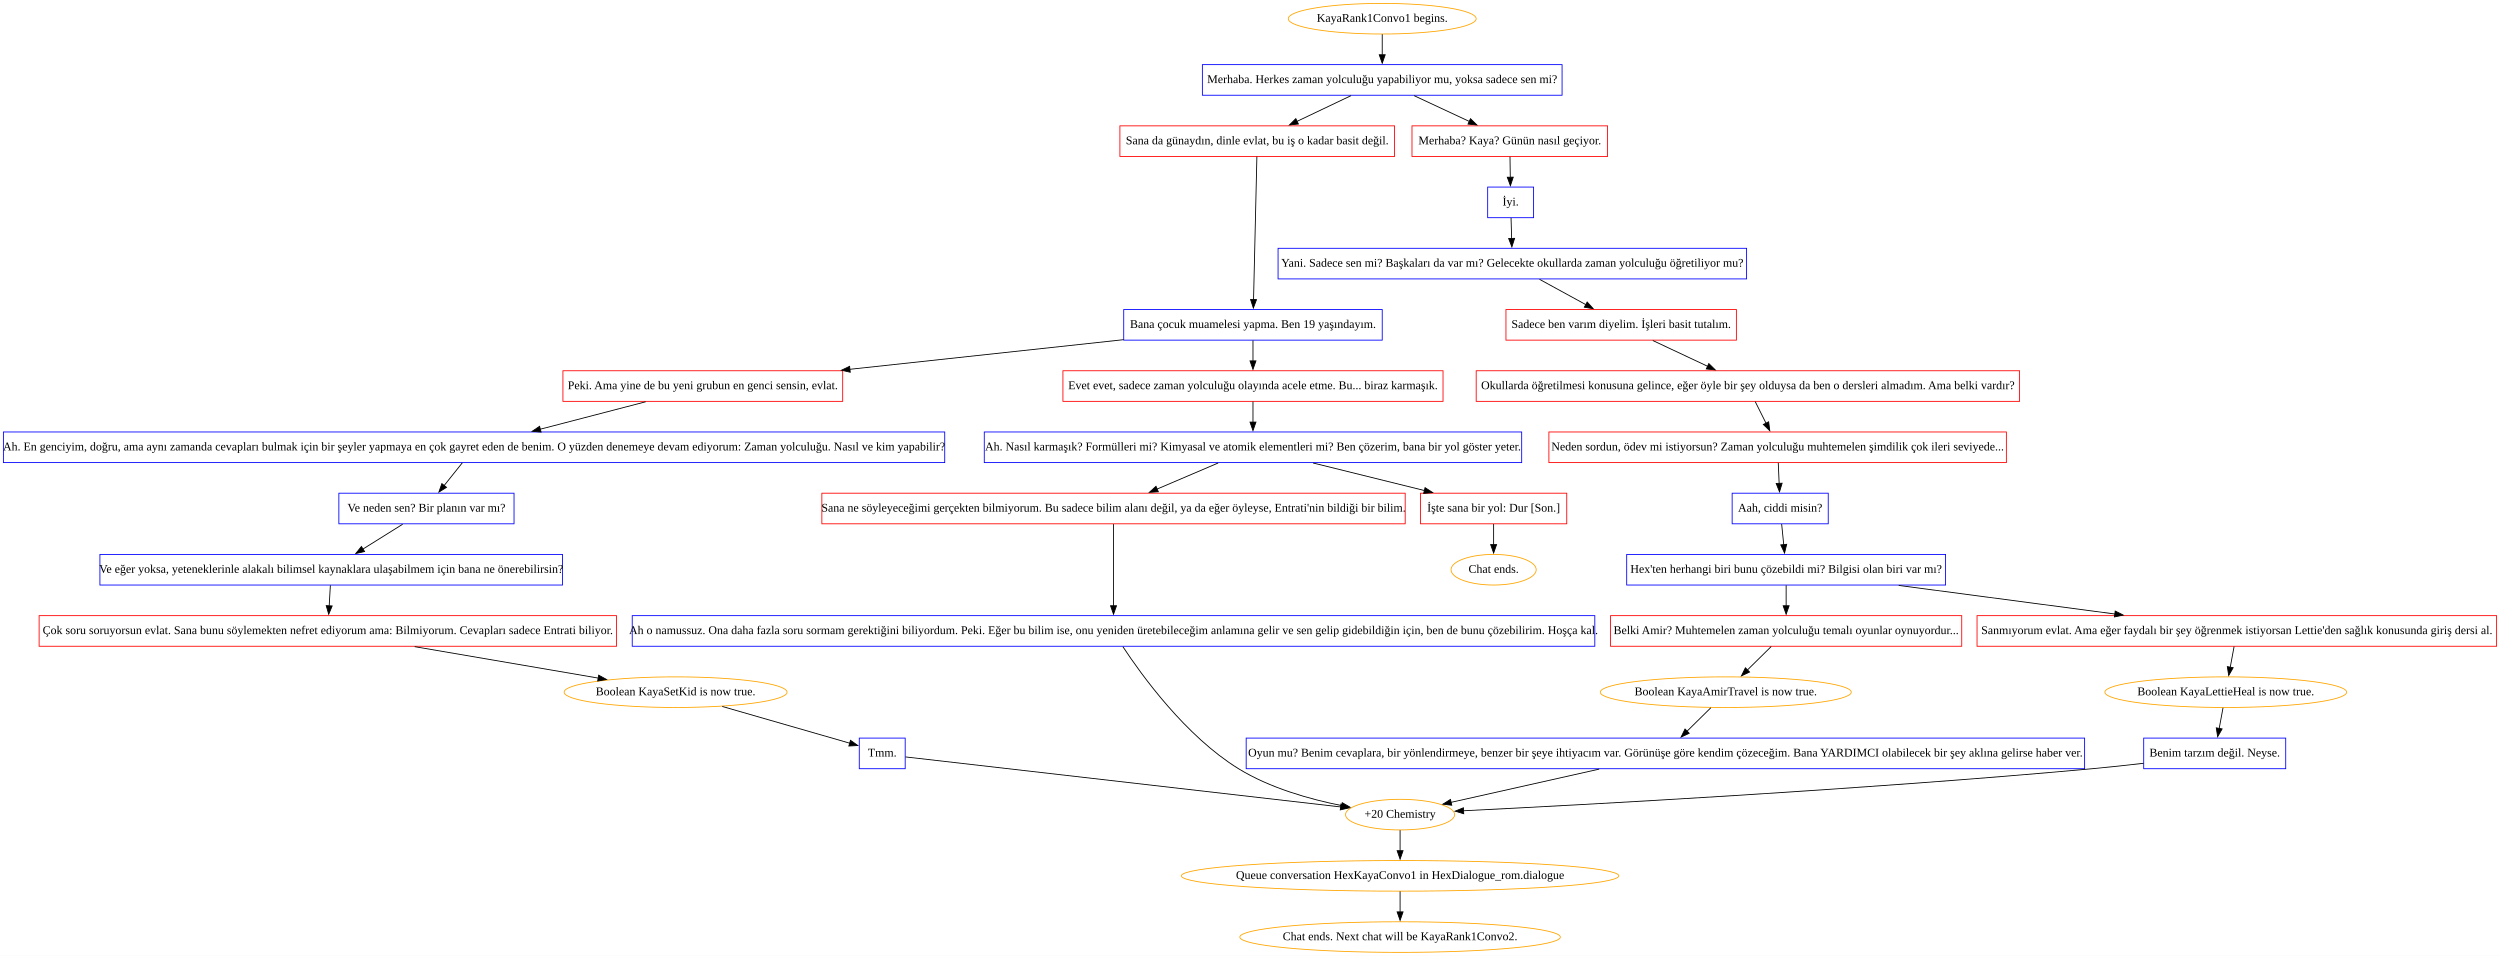
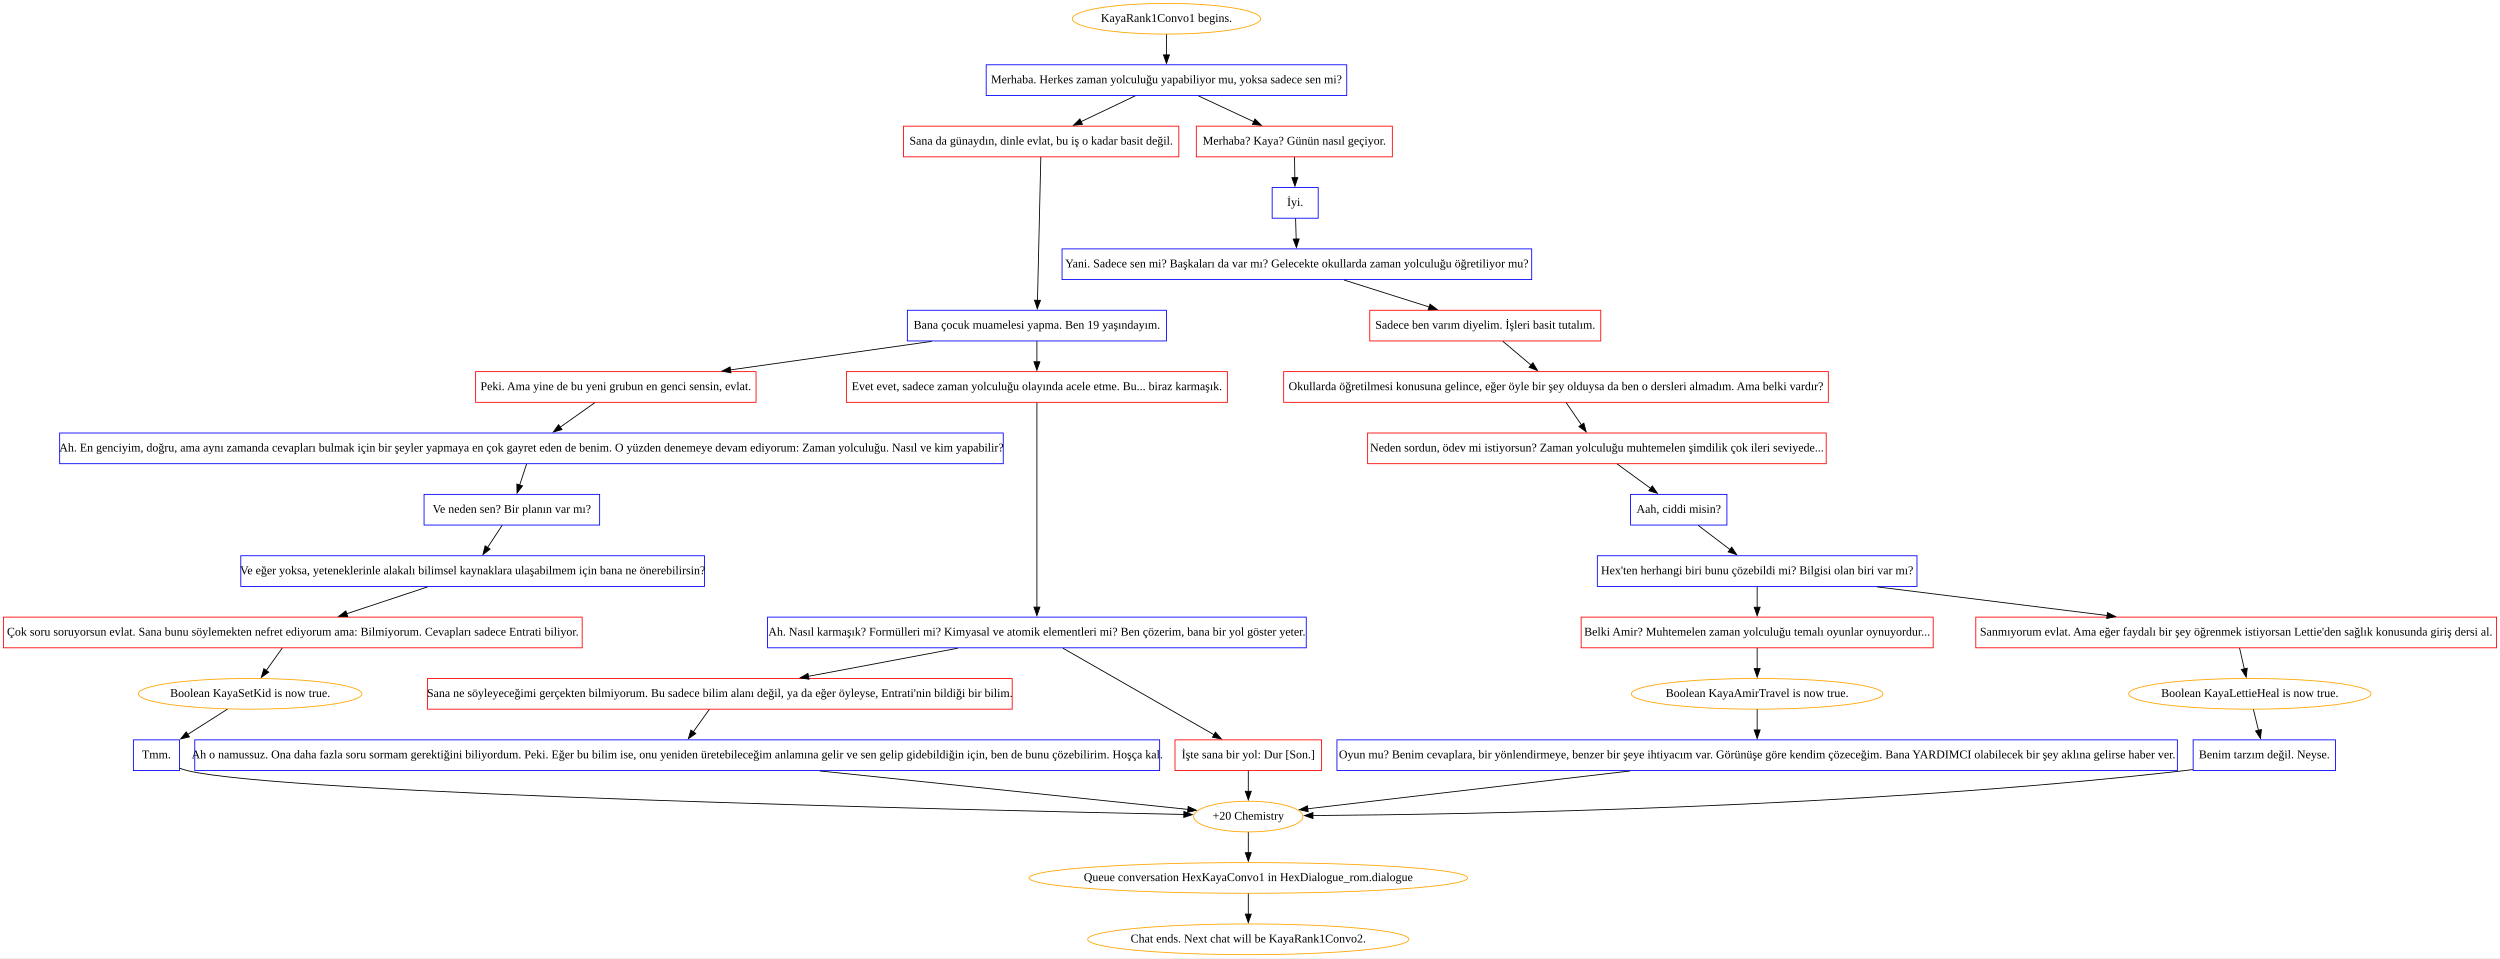
- <svg xmlns="http://www.w3.org/2000/svg" width="2940pt" height="1124pt" viewBox="0.00 0.00 2940.00 1124.00">
+ <svg xmlns="http://www.w3.org/2000/svg" width="2933pt" height="1124pt" viewBox="0.00 0.00 2933.00 1124.00">
  <g id="graph0" class="graph" transform="scale(1 1) rotate(0) translate(4 1120)">
-     <polygon fill="white" stroke="none" points="-4,4 -4,-1120 2936,-1120 2936,4 -4,4" />
+     <polygon fill="white" stroke="none" points="-4,4 -4,-1120 2929,-1120 2929,4 -4,4" />
    <g id="node1" class="node">
-       <ellipse fill="none" stroke="orange" cx="1621.5" cy="-1098" rx="110.48" ry="18" />
-       <text text-anchor="middle" x="1621.5" y="-1094.3" font-family="Times New Roman,serif" font-size="14.00">KayaRank1Convo1 begins.</text>
+       <ellipse fill="none" stroke="orange" cx="1364.5" cy="-1098" rx="110.48" ry="18" />
+       <text text-anchor="middle" x="1364.5" y="-1094.3" font-family="Times New Roman,serif" font-size="14.00">KayaRank1Convo1 begins.</text>
    </g>
    <g id="node2" class="node">
-       <polygon fill="none" stroke="blue" points="1833,-1044 1410,-1044 1410,-1008 1833,-1008 1833,-1044" />
-       <text text-anchor="middle" x="1621.5" y="-1022.3" font-family="Times New Roman,serif" font-size="14.00">Merhaba. Herkes zaman yolculuğu yapabiliyor mu, yoksa sadece sen mi?</text>
+       <polygon fill="none" stroke="blue" points="1576,-1044 1153,-1044 1153,-1008 1576,-1008 1576,-1044" />
+       <text text-anchor="middle" x="1364.5" y="-1022.3" font-family="Times New Roman,serif" font-size="14.00">Merhaba. Herkes zaman yolculuğu yapabiliyor mu, yoksa sadece sen mi?</text>
    </g>
    <g id="edge1" class="edge">
-       <path fill="none" stroke="black" d="M1621.5,-1079.7C1621.5,-1072.41 1621.5,-1063.73 1621.5,-1055.54" />
-       <polygon fill="black" stroke="black" points="1625,-1055.62 1621.5,-1045.62 1618,-1055.62 1625,-1055.62" />
+       <path fill="none" stroke="black" d="M1364.5,-1079.7C1364.5,-1072.41 1364.5,-1063.73 1364.5,-1055.54" />
+       <polygon fill="black" stroke="black" points="1368,-1055.62 1364.5,-1045.62 1361,-1055.62 1368,-1055.62" />
    </g>
    <g id="node3" class="node">
-       <polygon fill="none" stroke="red" points="1636,-972 1313,-972 1313,-936 1636,-936 1636,-972" />
-       <text text-anchor="middle" x="1474.5" y="-950.3" font-family="Times New Roman,serif" font-size="14.00">Sana da günaydın, dinle evlat, bu iş o kadar basit değil.</text>
+       <polygon fill="none" stroke="red" points="1379,-972 1056,-972 1056,-936 1379,-936 1379,-972" />
+       <text text-anchor="middle" x="1217.5" y="-950.3" font-family="Times New Roman,serif" font-size="14.00">Sana da günaydın, dinle evlat, bu iş o kadar basit değil.</text>
    </g>
    <g id="edge2" class="edge">
-       <path fill="none" stroke="black" d="M1584.78,-1007.52C1565.59,-998.38 1541.9,-987.09 1521.39,-977.33" />
-       <polygon fill="black" stroke="black" points="1522.9,-974.17 1512.37,-973.03 1519.89,-980.49 1522.9,-974.17" />
+       <path fill="none" stroke="black" d="M1327.78,-1007.52C1308.59,-998.38 1284.9,-987.09 1264.39,-977.33" />
+       <polygon fill="black" stroke="black" points="1265.9,-974.17 1255.37,-973.03 1262.89,-980.49 1265.9,-974.17" />
    </g>
    <g id="node4" class="node">
-       <polygon fill="none" stroke="red" points="1886.5,-972 1656.5,-972 1656.5,-936 1886.5,-936 1886.5,-972" />
-       <text text-anchor="middle" x="1771.5" y="-950.3" font-family="Times New Roman,serif" font-size="14.00">Merhaba? Kaya? Günün nasıl geçiyor.</text>
+       <polygon fill="none" stroke="red" points="1629.5,-972 1399.5,-972 1399.5,-936 1629.5,-936 1629.5,-972" />
+       <text text-anchor="middle" x="1514.5" y="-950.3" font-family="Times New Roman,serif" font-size="14.00">Merhaba? Kaya? Günün nasıl geçiyor.</text>
    </g>
    <g id="edge3" class="edge">
-       <path fill="none" stroke="black" d="M1658.96,-1007.52C1678.64,-998.34 1702.95,-986.99 1723.94,-977.2" />
-       <polygon fill="black" stroke="black" points="1725.3,-980.42 1732.88,-973.02 1722.34,-974.08 1725.3,-980.42" />
+       <path fill="none" stroke="black" d="M1401.96,-1007.52C1421.64,-998.34 1445.95,-986.99 1466.94,-977.2" />
+       <polygon fill="black" stroke="black" points="1468.3,-980.42 1475.88,-973.02 1465.34,-974.08 1468.3,-980.42" />
    </g>
    <g id="node5" class="node">
-       <polygon fill="none" stroke="blue" points="1621.5,-756 1317.5,-756 1317.5,-720 1621.5,-720 1621.5,-756" />
-       <text text-anchor="middle" x="1469.5" y="-734.3" font-family="Times New Roman,serif" font-size="14.00">Bana çocuk muamelesi yapma. Ben 19 yaşındayım.</text>
+       <polygon fill="none" stroke="blue" points="1364.5,-756 1060.5,-756 1060.5,-720 1364.5,-720 1364.5,-756" />
+       <text text-anchor="middle" x="1212.5" y="-734.3" font-family="Times New Roman,serif" font-size="14.00">Bana çocuk muamelesi yapma. Ben 19 yaşındayım.</text>
    </g>
    <g id="edge4" class="edge">
-       <path fill="none" stroke="black" d="M1474.1,-935.85C1473.24,-899.14 1471.22,-812.66 1470.17,-767.53" />
-       <polygon fill="black" stroke="black" points="1473.67,-767.66 1469.94,-757.75 1466.67,-767.82 1473.67,-767.66" />
+       <path fill="none" stroke="black" d="M1217.1,-935.85C1216.24,-899.14 1214.22,-812.66 1213.17,-767.53" />
+       <polygon fill="black" stroke="black" points="1216.67,-767.66 1212.94,-757.75 1209.67,-767.82 1216.67,-767.66" />
    </g>
    <g id="node6" class="node">
-       <polygon fill="none" stroke="blue" points="1799.5,-900 1745.5,-900 1745.5,-864 1799.5,-864 1799.5,-900" />
-       <text text-anchor="middle" x="1772.5" y="-878.3" font-family="Times New Roman,serif" font-size="14.00">İyi. </text>
+       <polygon fill="none" stroke="blue" points="1542.5,-900 1488.5,-900 1488.5,-864 1542.5,-864 1542.5,-900" />
+       <text text-anchor="middle" x="1515.5" y="-878.3" font-family="Times New Roman,serif" font-size="14.00">İyi. </text>
    </g>
    <g id="edge5" class="edge">
-       <path fill="none" stroke="black" d="M1771.75,-935.7C1771.85,-928.41 1771.98,-919.73 1772.09,-911.54" />
-       <polygon fill="black" stroke="black" points="1775.59,-911.67 1772.23,-901.62 1768.59,-911.57 1775.59,-911.67" />
+       <path fill="none" stroke="black" d="M1514.75,-935.7C1514.85,-928.41 1514.98,-919.73 1515.09,-911.54" />
+       <polygon fill="black" stroke="black" points="1518.59,-911.67 1515.23,-901.62 1511.59,-911.57 1518.59,-911.67" />
    </g>
    <g id="node7" class="node">
-       <polygon fill="none" stroke="red" points="987,-684 658,-684 658,-648 987,-648 987,-684" />
-       <text text-anchor="middle" x="822.5" y="-662.3" font-family="Times New Roman,serif" font-size="14.00">Peki. Ama yine de bu yeni grubun en genci sensin, evlat.</text>
+       <polygon fill="none" stroke="red" points="883,-684 554,-684 554,-648 883,-648 883,-684" />
+       <text text-anchor="middle" x="718.5" y="-662.3" font-family="Times New Roman,serif" font-size="14.00">Peki. Ama yine de bu yeni grubun en genci sensin, evlat.</text>
    </g>
    <g id="edge6" class="edge">
-       <path fill="none" stroke="black" d="M1317.4,-720.54C1220.81,-710.09 1095.57,-696.54 995.24,-685.69" />
-       <polygon fill="black" stroke="black" points="995.89,-682.24 985.57,-684.64 995.14,-689.2 995.89,-682.24" />
+       <path fill="none" stroke="black" d="M1089.12,-719.52C1017.22,-709.33 926.49,-696.47 852.8,-686.03" />
+       <polygon fill="black" stroke="black" points="853.48,-682.59 843.09,-684.65 852.5,-689.52 853.48,-682.59" />
    </g>
    <g id="node8" class="node">
-       <polygon fill="none" stroke="red" points="1693,-684 1246,-684 1246,-648 1693,-648 1693,-684" />
-       <text text-anchor="middle" x="1469.5" y="-662.3" font-family="Times New Roman,serif" font-size="14.00">Evet evet, sadece zaman yolculuğu olayında acele etme. Bu... biraz karmaşık.</text>
+       <polygon fill="none" stroke="red" points="1436,-684 989,-684 989,-648 1436,-648 1436,-684" />
+       <text text-anchor="middle" x="1212.5" y="-662.3" font-family="Times New Roman,serif" font-size="14.00">Evet evet, sadece zaman yolculuğu olayında acele etme. Bu... biraz karmaşık.</text>
    </g>
    <g id="edge7" class="edge">
-       <path fill="none" stroke="black" d="M1469.5,-719.7C1469.5,-712.41 1469.5,-703.73 1469.5,-695.54" />
-       <polygon fill="black" stroke="black" points="1473,-695.62 1469.5,-685.62 1466,-695.62 1473,-695.62" />
+       <path fill="none" stroke="black" d="M1212.5,-719.7C1212.5,-712.41 1212.5,-703.73 1212.5,-695.54" />
+       <polygon fill="black" stroke="black" points="1216,-695.62 1212.5,-685.62 1209,-695.62 1216,-695.62" />
    </g>
    <g id="node9" class="node">
-       <polygon fill="none" stroke="blue" points="2050,-828 1499,-828 1499,-792 2050,-792 2050,-828" />
-       <text text-anchor="middle" x="1774.5" y="-806.3" font-family="Times New Roman,serif" font-size="14.00">Yani. Sadece sen mi? Başkaları da var mı? Gelecekte okullarda zaman yolculuğu öğretiliyor mu?</text>
+       <polygon fill="none" stroke="blue" points="1793,-828 1242,-828 1242,-792 1793,-792 1793,-828" />
+       <text text-anchor="middle" x="1517.5" y="-806.3" font-family="Times New Roman,serif" font-size="14.00">Yani. Sadece sen mi? Başkaları da var mı? Gelecekte okullarda zaman yolculuğu öğretiliyor mu?</text>
    </g>
    <g id="edge8" class="edge">
-       <path fill="none" stroke="black" d="M1772.99,-863.7C1773.2,-856.41 1773.45,-847.73 1773.68,-839.54" />
-       <polygon fill="black" stroke="black" points="1777.18,-839.71 1773.97,-829.62 1770.18,-839.51 1777.18,-839.71" />
+       <path fill="none" stroke="black" d="M1515.99,-863.7C1516.2,-856.41 1516.45,-847.73 1516.68,-839.54" />
+       <polygon fill="black" stroke="black" points="1520.18,-839.71 1516.97,-829.62 1513.18,-839.51 1520.18,-839.71" />
    </g>
    <g id="node10" class="node">
-       <polygon fill="none" stroke="blue" points="1107,-612 0,-612 0,-576 1107,-576 1107,-612" />
-       <text text-anchor="middle" x="553.5" y="-590.3" font-family="Times New Roman,serif" font-size="14.00">Ah. En genciyim, doğru, ama aynı zamanda cevapları bulmak için bir şeyler yapmaya en çok gayret eden de benim. O yüzden denemeye devam ediyorum: Zaman yolculuğu. Nasıl ve kim yapabilir?</text>
+       <polygon fill="none" stroke="blue" points="1173,-612 66,-612 66,-576 1173,-576 1173,-612" />
+       <text text-anchor="middle" x="619.5" y="-590.3" font-family="Times New Roman,serif" font-size="14.00">Ah. En genciyim, doğru, ama aynı zamanda cevapları bulmak için bir şeyler yapmaya en çok gayret eden de benim. O yüzden denemeye devam ediyorum: Zaman yolculuğu. Nasıl ve kim yapabilir?</text>
    </g>
    <g id="edge9" class="edge">
-       <path fill="none" stroke="black" d="M755.31,-647.52C717.7,-637.73 670.62,-625.48 631.4,-615.27" />
-       <polygon fill="black" stroke="black" points="632.32,-611.89 621.76,-612.76 630.56,-618.67 632.32,-611.89" />
+       <path fill="none" stroke="black" d="M693.77,-647.52C681.51,-638.85 666.52,-628.25 653.23,-618.85" />
+       <polygon fill="black" stroke="black" points="655.33,-616.05 645.15,-613.13 651.29,-621.77 655.33,-616.05" />
    </g>
    <g id="node11" class="node">
-       <polygon fill="none" stroke="blue" points="1785.5,-612 1153.5,-612 1153.5,-576 1785.5,-576 1785.5,-612" />
-       <text text-anchor="middle" x="1469.5" y="-590.3" font-family="Times New Roman,serif" font-size="14.00">Ah. Nasıl karmaşık? Formülleri mi? Kimyasal ve atomik elementleri mi? Ben çözerim, bana bir yol göster yeter.</text>
+       <polygon fill="none" stroke="blue" points="1528.5,-396 896.5,-396 896.5,-360 1528.5,-360 1528.5,-396" />
+       <text text-anchor="middle" x="1212.5" y="-374.3" font-family="Times New Roman,serif" font-size="14.00">Ah. Nasıl karmaşık? Formülleri mi? Kimyasal ve atomik elementleri mi? Ben çözerim, bana bir yol göster yeter.</text>
    </g>
    <g id="edge10" class="edge">
-       <path fill="none" stroke="black" d="M1469.5,-647.7C1469.5,-640.41 1469.5,-631.73 1469.5,-623.54" />
-       <polygon fill="black" stroke="black" points="1473,-623.62 1469.5,-613.62 1466,-623.62 1473,-623.62" />
+       <path fill="none" stroke="black" d="M1212.5,-647.54C1212.5,-599.76 1212.5,-466.51 1212.5,-407.61" />
+       <polygon fill="black" stroke="black" points="1216,-407.75 1212.5,-397.75 1209,-407.75 1216,-407.75" />
    </g>
    <g id="node12" class="node">
-       <polygon fill="none" stroke="red" points="2038,-756 1767,-756 1767,-720 2038,-720 2038,-756" />
-       <text text-anchor="middle" x="1902.5" y="-734.3" font-family="Times New Roman,serif" font-size="14.00">Sadece ben varım diyelim. İşleri basit tutalım.</text>
+       <polygon fill="none" stroke="red" points="1874,-756 1603,-756 1603,-720 1874,-720 1874,-756" />
+       <text text-anchor="middle" x="1738.5" y="-734.3" font-family="Times New Roman,serif" font-size="14.00">Sadece ben varım diyelim. İşleri basit tutalım.</text>
    </g>
    <g id="edge11" class="edge">
-       <path fill="none" stroke="black" d="M1806.47,-791.52C1822.93,-782.51 1843.21,-771.42 1860.88,-761.76" />
-       <polygon fill="black" stroke="black" points="1862.52,-764.86 1869.61,-756.99 1859.16,-758.71 1862.52,-764.86" />
+       <path fill="none" stroke="black" d="M1572.7,-791.52C1603.14,-781.88 1641.12,-769.84 1673.05,-759.73" />
+       <polygon fill="black" stroke="black" points="1673.7,-763.2 1682.18,-756.84 1671.59,-756.52 1673.7,-763.2" />
    </g>
    <g id="node13" class="node">
-       <polygon fill="none" stroke="blue" points="600.5,-540 394.5,-540 394.5,-504 600.5,-504 600.5,-540" />
-       <text text-anchor="middle" x="497.5" y="-518.3" font-family="Times New Roman,serif" font-size="14.00">Ve neden sen? Bir planın var mı? </text>
+       <polygon fill="none" stroke="blue" points="699.5,-540 493.5,-540 493.5,-504 699.5,-504 699.5,-540" />
+       <text text-anchor="middle" x="596.5" y="-518.3" font-family="Times New Roman,serif" font-size="14.00">Ve neden sen? Bir planın var mı? </text>
    </g>
    <g id="edge12" class="edge">
-       <path fill="none" stroke="black" d="M539.66,-575.7C533.21,-567.64 525.42,-557.89 518.29,-548.98" />
-       <polygon fill="black" stroke="black" points="521.11,-546.91 512.13,-541.29 515.64,-551.28 521.11,-546.91" />
+       <path fill="none" stroke="black" d="M613.81,-575.7C611.36,-568.24 608.43,-559.32 605.69,-550.97" />
+       <polygon fill="black" stroke="black" points="609.04,-549.95 602.59,-541.54 602.39,-552.14 609.04,-549.95" />
    </g>
    <g id="node14" class="node">
-       <polygon fill="none" stroke="red" points="1648.5,-540 962.5,-540 962.5,-504 1648.5,-504 1648.5,-540" />
-       <text text-anchor="middle" x="1305.5" y="-518.3" font-family="Times New Roman,serif" font-size="14.00">Sana ne söyleyeceğimi gerçekten bilmiyorum. Bu sadece bilim alanı değil, ya da eğer öyleyse, Entrati'nin bildiği bir bilim.</text>
+       <polygon fill="none" stroke="red" points="1183.5,-324 497.5,-324 497.5,-288 1183.5,-288 1183.5,-324" />
+       <text text-anchor="middle" x="840.5" y="-302.3" font-family="Times New Roman,serif" font-size="14.00">Sana ne söyleyeceğimi gerçekten bilmiyorum. Bu sadece bilim alanı değil, ya da eğer öyleyse, Entrati'nin bildiği bir bilim.</text>
    </g>
    <g id="edge13" class="edge">
-       <path fill="none" stroke="black" d="M1428.54,-575.52C1406.74,-566.21 1379.72,-554.68 1356.56,-544.79" />
-       <polygon fill="black" stroke="black" points="1358.19,-541.68 1347.61,-540.98 1355.44,-548.12 1358.19,-541.68" />
+       <path fill="none" stroke="black" d="M1119.59,-359.52C1066.34,-349.5 999.37,-336.89 944.38,-326.55" />
+       <polygon fill="black" stroke="black" points="945.16,-323.13 934.68,-324.72 943.86,-330.01 945.16,-323.13" />
    </g>
    <g id="node15" class="node">
-       <polygon fill="none" stroke="red" points="1838.5,-540 1666.5,-540 1666.5,-504 1838.5,-504 1838.5,-540" />
-       <text text-anchor="middle" x="1752.5" y="-518.3" font-family="Times New Roman,serif" font-size="14.00">İşte sana bir yol: Dur [Son.]</text>
+       <polygon fill="none" stroke="red" points="1546.5,-252 1374.5,-252 1374.5,-216 1546.5,-216 1546.5,-252" />
+       <text text-anchor="middle" x="1460.5" y="-230.3" font-family="Times New Roman,serif" font-size="14.00">İşte sana bir yol: Dur [Son.]</text>
    </g>
    <g id="edge14" class="edge">
-       <path fill="none" stroke="black" d="M1540.18,-575.52C1579.92,-565.69 1629.71,-553.37 1671.08,-543.14" />
-       <polygon fill="black" stroke="black" points="1671.89,-546.54 1680.76,-540.75 1670.21,-539.75 1671.89,-546.54" />
+       <path fill="none" stroke="black" d="M1242.91,-359.59C1287.56,-334.02 1370.92,-286.29 1420.49,-257.91" />
+       <polygon fill="black" stroke="black" points="1421.98,-261.09 1428.92,-253.08 1418.5,-255.02 1421.98,-261.09" />
    </g>
    <g id="node16" class="node">
-       <polygon fill="none" stroke="red" points="2371,-684 1732,-684 1732,-648 2371,-648 2371,-684" />
-       <text text-anchor="middle" x="2051.5" y="-662.3" font-family="Times New Roman,serif" font-size="14.00">Okullarda öğretilmesi konusuna gelince, eğer öyle bir şey olduysa da ben o dersleri almadım. Ama belki vardır? </text>
+       <polygon fill="none" stroke="red" points="2141,-684 1502,-684 1502,-648 2141,-648 2141,-684" />
+       <text text-anchor="middle" x="1821.5" y="-662.3" font-family="Times New Roman,serif" font-size="14.00">Okullarda öğretilmesi konusuna gelince, eğer öyle bir şey olduysa da ben o dersleri almadım. Ama belki vardır? </text>
    </g>
    <g id="edge15" class="edge">
-       <path fill="none" stroke="black" d="M1939.71,-719.52C1959.26,-710.34 1983.41,-698.99 2004.26,-689.2" />
-       <polygon fill="black" stroke="black" points="2005.57,-692.45 2013.13,-685.03 2002.59,-686.11 2005.57,-692.45" />
+       <path fill="none" stroke="black" d="M1759.02,-719.7C1769.09,-711.2 1781.41,-700.81 1792.43,-691.51" />
+       <polygon fill="black" stroke="black" points="1794.39,-694.45 1799.77,-685.32 1789.87,-689.09 1794.39,-694.45" />
    </g>
    <g id="node17" class="node">
-       <polygon fill="none" stroke="blue" points="657.5,-468 113.5,-468 113.5,-432 657.5,-432 657.5,-468" />
-       <text text-anchor="middle" x="385.5" y="-446.3" font-family="Times New Roman,serif" font-size="14.00">Ve eğer yoksa, yeteneklerinle alakalı bilimsel kaynaklara ulaşabilmem için bana ne önerebilirsin?</text>
+       <polygon fill="none" stroke="blue" points="822.5,-468 278.5,-468 278.5,-432 822.5,-432 822.5,-468" />
+       <text text-anchor="middle" x="550.5" y="-446.3" font-family="Times New Roman,serif" font-size="14.00">Ve eğer yoksa, yeteneklerinle alakalı bilimsel kaynaklara ulaşabilmem için bana ne önerebilirsin?</text>
    </g>
    <g id="edge16" class="edge">
-       <path fill="none" stroke="black" d="M469.53,-503.52C455.39,-494.68 438.04,-483.84 422.78,-474.3" />
-       <polygon fill="black" stroke="black" points="424.74,-471.39 414.4,-469.06 421.03,-477.33 424.74,-471.39" />
+       <path fill="none" stroke="black" d="M585.13,-503.7C579.95,-495.81 573.7,-486.3 567.94,-477.55" />
+       <polygon fill="black" stroke="black" points="570.99,-475.8 562.57,-469.37 565.14,-479.65 570.99,-475.8" />
    </g>
    <g id="node18" class="node">
-       <polygon fill="none" stroke="blue" points="1871.5,-396 739.5,-396 739.5,-360 1871.5,-360 1871.5,-396" />
-       <text text-anchor="middle" x="1305.5" y="-374.3" font-family="Times New Roman,serif" font-size="14.00">Ah o namussuz. Ona daha fazla soru sormam gerektiğini biliyordum. Peki. Eğer bu bilim ise, onu yeniden üretebileceğim anlamına gelir ve sen gelip gidebildiğin için, ben de bunu çözebilirim. Hoşça kal.</text>
+       <polygon fill="none" stroke="blue" points="1356.5,-252 224.5,-252 224.5,-216 1356.5,-216 1356.5,-252" />
+       <text text-anchor="middle" x="790.5" y="-230.3" font-family="Times New Roman,serif" font-size="14.00">Ah o namussuz. Ona daha fazla soru sormam gerektiğini biliyordum. Peki. Eğer bu bilim ise, onu yeniden üretebileceğim anlamına gelir ve sen gelip gidebildiğin için, ben de bunu çözebilirim. Hoşça kal.</text>
    </g>
    <g id="edge17" class="edge">
-       <path fill="none" stroke="black" d="M1305.5,-503.59C1305.5,-479.61 1305.5,-436.14 1305.5,-407.42" />
-       <polygon fill="black" stroke="black" points="1309,-407.62 1305.5,-397.62 1302,-407.62 1309,-407.62" />
+       <path fill="none" stroke="black" d="M828.14,-287.7C822.45,-279.73 815.57,-270.1 809.26,-261.26" />
+       <polygon fill="black" stroke="black" points="812.26,-259.44 803.6,-253.34 806.56,-263.51 812.26,-259.44" />
    </g>
    <g id="node19" class="node">
-       <ellipse fill="none" stroke="orange" cx="1752.5" cy="-450" rx="50.09" ry="18" />
-       <text text-anchor="middle" x="1752.5" y="-446.3" font-family="Times New Roman,serif" font-size="14.00">Chat ends.</text>
+       <ellipse fill="none" stroke="orange" cx="1460.5" cy="-162" rx="64.19" ry="18" />
+       <text text-anchor="middle" x="1460.5" y="-158.3" font-family="Times New Roman,serif" font-size="14.00">+20 Chemistry</text>
    </g>
    <g id="edge18" class="edge">
-       <path fill="none" stroke="black" d="M1752.5,-503.7C1752.5,-496.41 1752.5,-487.73 1752.5,-479.54" />
-       <polygon fill="black" stroke="black" points="1756,-479.62 1752.5,-469.62 1749,-479.62 1756,-479.62" />
+       <path fill="none" stroke="black" d="M1460.5,-215.7C1460.5,-208.41 1460.5,-199.73 1460.5,-191.54" />
+       <polygon fill="black" stroke="black" points="1464,-191.62 1460.5,-181.62 1457,-191.62 1464,-191.62" />
    </g>
    <g id="node20" class="node">
-       <polygon fill="none" stroke="red" points="2355.5,-612 1817.5,-612 1817.5,-576 2355.5,-576 2355.5,-612" />
-       <text text-anchor="middle" x="2086.5" y="-590.3" font-family="Times New Roman,serif" font-size="14.00">Neden sordun, ödev mi istiyorsun? Zaman yolculuğu muhtemelen şimdilik çok ileri seviyede...</text>
+       <polygon fill="none" stroke="red" points="2138.5,-612 1600.5,-612 1600.5,-576 2138.5,-576 2138.5,-612" />
+       <text text-anchor="middle" x="1869.5" y="-590.3" font-family="Times New Roman,serif" font-size="14.00">Neden sordun, ödev mi istiyorsun? Zaman yolculuğu muhtemelen şimdilik çok ileri seviyede...</text>
    </g>
    <g id="edge19" class="edge">
-       <path fill="none" stroke="black" d="M2060.15,-647.7C2063.97,-640.07 2068.54,-630.92 2072.8,-622.4" />
-       <polygon fill="black" stroke="black" points="2075.93,-623.97 2077.27,-613.46 2069.67,-620.84 2075.93,-623.97" />
+       <path fill="none" stroke="black" d="M1833.37,-647.7C1838.77,-639.81 1845.29,-630.3 1851.3,-621.55" />
+       <polygon fill="black" stroke="black" points="1854.15,-623.58 1856.92,-613.35 1848.37,-619.62 1854.15,-623.58" />
    </g>
    <g id="node21" class="node">
-       <polygon fill="none" stroke="red" points="721,-396 42,-396 42,-360 721,-360 721,-396" />
-       <text text-anchor="middle" x="381.5" y="-374.3" font-family="Times New Roman,serif" font-size="14.00">Çok soru soruyorsun evlat. Sana bunu söylemekten nefret ediyorum ama: Bilmiyorum. Cevapları sadece Entrati biliyor.</text>
+       <polygon fill="none" stroke="red" points="679,-396 0,-396 0,-360 679,-360 679,-396" />
+       <text text-anchor="middle" x="339.5" y="-374.3" font-family="Times New Roman,serif" font-size="14.00">Çok soru soruyorsun evlat. Sana bunu söylemekten nefret ediyorum ama: Bilmiyorum. Cevapları sadece Entrati biliyor.</text>
    </g>
    <g id="edge20" class="edge">
-       <path fill="none" stroke="black" d="M384.51,-431.7C384.09,-424.41 383.6,-415.73 383.13,-407.54" />
-       <polygon fill="black" stroke="black" points="386.63,-407.4 382.56,-397.62 379.64,-407.8 386.63,-407.4" />
+       <path fill="none" stroke="black" d="M497.8,-431.52C468.99,-421.96 433.1,-410.05 402.79,-400" />
+       <polygon fill="black" stroke="black" points="403.92,-396.69 393.33,-396.86 401.72,-403.33 403.92,-396.69" />
+     </g>
+     <g id="edge21" class="edge">
+       <path fill="none" stroke="black" d="M957.84,-215.52C1096.86,-200.99 1287.79,-181.04 1389.67,-170.4" />
+       <polygon fill="black" stroke="black" points="1389.96,-173.89 1399.54,-169.37 1389.23,-166.93 1389.96,-173.89" />
    </g>
    <g id="node22" class="node">
-       <ellipse fill="none" stroke="orange" cx="1642.5" cy="-162" rx="64.19" ry="18" />
-       <text text-anchor="middle" x="1642.5" y="-158.3" font-family="Times New Roman,serif" font-size="14.00">+20 Chemistry</text>
-     </g>
-     <g id="edge21" class="edge">
-       <path fill="none" stroke="black" d="M1316.52,-359.5C1338.32,-326.34 1390.28,-254.27 1452.5,-216 1489.4,-193.3 1536.23,-180.09 1574.17,-172.54" />
-       <polygon fill="black" stroke="black" points="1574.46,-176.05 1583.64,-170.75 1573.16,-169.17 1574.46,-176.05" />
+       <ellipse fill="none" stroke="orange" cx="1460.5" cy="-90" rx="257.25" ry="18" />
+       <text text-anchor="middle" x="1460.5" y="-86.3" font-family="Times New Roman,serif" font-size="14.00">Queue conversation HexKayaConvo1 in HexDialogue_rom.dialogue</text>
+     </g>
+     <g id="edge22" class="edge">
+       <path fill="none" stroke="black" d="M1460.5,-143.7C1460.5,-136.41 1460.5,-127.73 1460.5,-119.54" />
+       <polygon fill="black" stroke="black" points="1464,-119.62 1460.5,-109.62 1457,-119.62 1464,-119.62" />
    </g>
    <g id="node23" class="node">
-       <polygon fill="none" stroke="blue" points="2146,-540 2033,-540 2033,-504 2146,-504 2146,-540" />
-       <text text-anchor="middle" x="2089.5" y="-518.3" font-family="Times New Roman,serif" font-size="14.00">Aah, ciddi misin?</text>
-     </g>
-     <g id="edge22" class="edge">
-       <path fill="none" stroke="black" d="M2087.24,-575.7C2087.55,-568.41 2087.93,-559.73 2088.28,-551.54" />
-       <polygon fill="black" stroke="black" points="2091.77,-551.76 2088.7,-541.62 2084.78,-551.46 2091.77,-551.76" />
+       <polygon fill="none" stroke="blue" points="2022,-540 1909,-540 1909,-504 2022,-504 2022,-540" />
+       <text text-anchor="middle" x="1965.5" y="-518.3" font-family="Times New Roman,serif" font-size="14.00">Aah, ciddi misin?</text>
+     </g>
+     <g id="edge23" class="edge">
+       <path fill="none" stroke="black" d="M1893.23,-575.7C1905.12,-567.03 1919.69,-556.4 1932.64,-546.96" />
+       <polygon fill="black" stroke="black" points="1934.47,-549.96 1940.49,-541.24 1930.34,-544.3 1934.47,-549.96" />
    </g>
    <g id="node24" class="node">
-       <ellipse fill="none" stroke="orange" cx="790.5" cy="-306" rx="131.08" ry="18" />
-       <text text-anchor="middle" x="790.5" y="-302.3" font-family="Times New Roman,serif" font-size="14.00">Boolean KayaSetKid is now true.</text>
-     </g>
-     <g id="edge23" class="edge">
-       <path fill="none" stroke="black" d="M483.65,-359.52C549.95,-348.17 635.57,-333.52 699.52,-322.57" />
-       <polygon fill="black" stroke="black" points="700.04,-326.03 709.3,-320.9 698.85,-319.13 700.04,-326.03" />
+       <ellipse fill="none" stroke="orange" cx="289.5" cy="-306" rx="131.08" ry="18" />
+       <text text-anchor="middle" x="289.5" y="-302.3" font-family="Times New Roman,serif" font-size="14.00">Boolean KayaSetKid is now true.</text>
+     </g>
+     <g id="edge24" class="edge">
+       <path fill="none" stroke="black" d="M327.14,-359.7C321.45,-351.73 314.57,-342.1 308.26,-333.26" />
+       <polygon fill="black" stroke="black" points="311.26,-331.44 302.6,-325.34 305.56,-335.51 311.26,-331.44" />
    </g>
    <g id="node25" class="node">
-       <ellipse fill="none" stroke="orange" cx="1642.5" cy="-90" rx="257.25" ry="18" />
-       <text text-anchor="middle" x="1642.5" y="-86.3" font-family="Times New Roman,serif" font-size="14.00">Queue conversation HexKayaConvo1 in HexDialogue_rom.dialogue</text>
-     </g>
-     <g id="edge24" class="edge">
-       <path fill="none" stroke="black" d="M1642.5,-143.7C1642.5,-136.41 1642.5,-127.73 1642.5,-119.54" />
-       <polygon fill="black" stroke="black" points="1646,-119.62 1642.5,-109.62 1639,-119.62 1646,-119.62" />
+       <ellipse fill="none" stroke="orange" cx="1460.5" cy="-18" rx="188.47" ry="18" />
+       <text text-anchor="middle" x="1460.5" y="-14.3" font-family="Times New Roman,serif" font-size="14.00">Chat ends. Next chat will be KayaRank1Convo2.</text>
+     </g>
+     <g id="edge25" class="edge">
+       <path fill="none" stroke="black" d="M1460.5,-71.7C1460.5,-64.41 1460.5,-55.73 1460.5,-47.54" />
+       <polygon fill="black" stroke="black" points="1464,-47.62 1460.5,-37.62 1457,-47.62 1464,-47.62" />
    </g>
    <g id="node26" class="node">
-       <polygon fill="none" stroke="blue" points="2284,-468 1909,-468 1909,-432 2284,-432 2284,-468" />
-       <text text-anchor="middle" x="2096.5" y="-446.3" font-family="Times New Roman,serif" font-size="14.00">Hex'ten herhangi biri bunu çözebildi mi? Bilgisi olan biri var mı? </text>
-     </g>
-     <g id="edge25" class="edge">
-       <path fill="none" stroke="black" d="M2091.23,-503.7C2091.96,-496.41 2092.83,-487.73 2093.65,-479.54" />
-       <polygon fill="black" stroke="black" points="2097.13,-479.91 2094.64,-469.61 2090.16,-479.21 2097.13,-479.91" />
+       <polygon fill="none" stroke="blue" points="2245,-468 1870,-468 1870,-432 2245,-432 2245,-468" />
+       <text text-anchor="middle" x="2057.5" y="-446.3" font-family="Times New Roman,serif" font-size="14.00">Hex'ten herhangi biri bunu çözebildi mi? Bilgisi olan biri var mı? </text>
+     </g>
+     <g id="edge26" class="edge">
+       <path fill="none" stroke="black" d="M1988.24,-503.7C1999.52,-495.11 2013.33,-484.61 2025.64,-475.24" />
+       <polygon fill="black" stroke="black" points="2027.66,-478.1 2033.5,-469.26 2023.42,-472.53 2027.66,-478.1" />
    </g>
    <g id="node27" class="node">
-       <polygon fill="none" stroke="blue" points="1060.5,-252 1006.5,-252 1006.5,-216 1060.5,-216 1060.5,-252" />
-       <text text-anchor="middle" x="1033.5" y="-230.3" font-family="Times New Roman,serif" font-size="14.00">Tmm.</text>
-     </g>
-     <g id="edge26" class="edge">
-       <path fill="none" stroke="black" d="M845.34,-289.2C891.05,-276.04 954.99,-257.62 995.31,-246" />
-       <polygon fill="black" stroke="black" points="996.18,-249.39 1004.82,-243.26 994.24,-242.67 996.18,-249.39" />
+       <polygon fill="none" stroke="blue" points="206.5,-252 152.5,-252 152.5,-216 206.5,-216 206.5,-252" />
+       <text text-anchor="middle" x="179.5" y="-230.3" font-family="Times New Roman,serif" font-size="14.00">Tmm.</text>
+     </g>
+     <g id="edge27" class="edge">
+       <path fill="none" stroke="black" d="M262.87,-288.05C248.89,-279.16 231.55,-268.12 216.3,-258.42" />
+       <polygon fill="black" stroke="black" points="218.24,-255.5 207.92,-253.09 214.48,-261.41 218.24,-255.5" />
    </g>
    <g id="node28" class="node">
-       <ellipse fill="none" stroke="orange" cx="1642.5" cy="-18" rx="188.47" ry="18" />
-       <text text-anchor="middle" x="1642.5" y="-14.3" font-family="Times New Roman,serif" font-size="14.00">Chat ends. Next chat will be KayaRank1Convo2.</text>
-     </g>
-     <g id="edge27" class="edge">
-       <path fill="none" stroke="black" d="M1642.5,-71.7C1642.5,-64.41 1642.5,-55.73 1642.5,-47.54" />
-       <polygon fill="black" stroke="black" points="1646,-47.62 1642.5,-37.62 1639,-47.62 1646,-47.62" />
+       <polygon fill="none" stroke="red" points="2264,-396 1851,-396 1851,-360 2264,-360 2264,-396" />
+       <text text-anchor="middle" x="2057.5" y="-374.3" font-family="Times New Roman,serif" font-size="14.00">Belki Amir? Muhtemelen zaman yolculuğu temalı oyunlar oynuyordur...</text>
+     </g>
+     <g id="edge28" class="edge">
+       <path fill="none" stroke="black" d="M2057.5,-431.7C2057.5,-424.41 2057.5,-415.73 2057.5,-407.54" />
+       <polygon fill="black" stroke="black" points="2061,-407.62 2057.5,-397.62 2054,-407.62 2061,-407.62" />
    </g>
    <g id="node29" class="node">
-       <polygon fill="none" stroke="red" points="2303,-396 1890,-396 1890,-360 2303,-360 2303,-396" />
-       <text text-anchor="middle" x="2096.5" y="-374.3" font-family="Times New Roman,serif" font-size="14.00">Belki Amir? Muhtemelen zaman yolculuğu temalı oyunlar oynuyordur...</text>
-     </g>
-     <g id="edge28" class="edge">
-       <path fill="none" stroke="black" d="M2096.5,-431.7C2096.5,-424.41 2096.5,-415.73 2096.5,-407.54" />
-       <polygon fill="black" stroke="black" points="2100,-407.62 2096.5,-397.62 2093,-407.62 2100,-407.62" />
+       <polygon fill="none" stroke="red" points="2925,-396 2314,-396 2314,-360 2925,-360 2925,-396" />
+       <text text-anchor="middle" x="2619.5" y="-374.3" font-family="Times New Roman,serif" font-size="14.00">Sanmıyorum evlat. Ama eğer faydalı bir şey öğrenmek istiyorsan Lettie'den sağlık konusunda giriş dersi al.</text>
+     </g>
+     <g id="edge29" class="edge">
+       <path fill="none" stroke="black" d="M2197.87,-431.52C2280.17,-421.27 2384.15,-408.31 2468.26,-397.84" />
+       <polygon fill="black" stroke="black" points="2468.47,-401.34 2477.96,-396.63 2467.6,-394.39 2468.47,-401.34" />
+     </g>
+     <g id="edge30" class="edge">
+       <path fill="none" stroke="black" d="M206.6,-218.83C209.55,-217.71 212.55,-216.73 215.5,-216 328.63,-188.09 1133.08,-169.62 1385.16,-164.47" />
+       <polygon fill="black" stroke="black" points="1384.95,-167.97 1394.87,-164.27 1384.81,-160.97 1384.95,-167.97" />
    </g>
    <g id="node30" class="node">
-       <polygon fill="none" stroke="red" points="2932,-396 2321,-396 2321,-360 2932,-360 2932,-396" />
-       <text text-anchor="middle" x="2626.5" y="-374.3" font-family="Times New Roman,serif" font-size="14.00">Sanmıyorum evlat. Ama eğer faydalı bir şey öğrenmek istiyorsan Lettie'den sağlık konusunda giriş dersi al.</text>
-     </g>
-     <g id="edge29" class="edge">
-       <path fill="none" stroke="black" d="M2228.87,-431.52C2306.33,-421.29 2404.15,-408.37 2483.38,-397.9" />
-       <polygon fill="black" stroke="black" points="2483.48,-401.42 2492.94,-396.64 2482.56,-394.48 2483.48,-401.42" />
-     </g>
-     <g id="edge30" class="edge">
-       <path fill="none" stroke="black" d="M1060.85,-229.86C1150.7,-219.53 1438.65,-186.43 1572.67,-171.03" />
-       <polygon fill="black" stroke="black" points="1572.95,-174.52 1582.48,-169.9 1572.15,-167.56 1572.95,-174.52" />
+       <ellipse fill="none" stroke="orange" cx="2057.5" cy="-306" rx="147.57" ry="18" />
+       <text text-anchor="middle" x="2057.5" y="-302.3" font-family="Times New Roman,serif" font-size="14.00">Boolean KayaAmirTravel is now true.</text>
+     </g>
+     <g id="edge31" class="edge">
+       <path fill="none" stroke="black" d="M2057.5,-359.7C2057.5,-352.41 2057.5,-343.73 2057.5,-335.54" />
+       <polygon fill="black" stroke="black" points="2061,-335.62 2057.5,-325.62 2054,-335.62 2061,-335.62" />
    </g>
    <g id="node31" class="node">
-       <ellipse fill="none" stroke="orange" cx="2025.5" cy="-306" rx="147.57" ry="18" />
-       <text text-anchor="middle" x="2025.5" y="-302.3" font-family="Times New Roman,serif" font-size="14.00">Boolean KayaAmirTravel is now true.</text>
-     </g>
-     <g id="edge31" class="edge">
-       <path fill="none" stroke="black" d="M2078.95,-359.7C2070.52,-351.39 2060.27,-341.28 2051,-332.14" />
-       <polygon fill="black" stroke="black" points="2053.5,-329.7 2043.93,-325.17 2048.59,-334.68 2053.5,-329.7" />
+       <ellipse fill="none" stroke="orange" cx="2635.5" cy="-306" rx="142.17" ry="18" />
+       <text text-anchor="middle" x="2635.5" y="-302.3" font-family="Times New Roman,serif" font-size="14.00">Boolean KayaLettieHeal is now true.</text>
+     </g>
+     <g id="edge32" class="edge">
+       <path fill="none" stroke="black" d="M2623.46,-359.7C2625.14,-352.32 2627.15,-343.52 2629.04,-335.25" />
+       <polygon fill="black" stroke="black" points="2632.44,-336.11 2631.25,-325.58 2625.61,-334.55 2632.44,-336.11" />
    </g>
    <g id="node32" class="node">
-       <ellipse fill="none" stroke="orange" cx="2613.5" cy="-306" rx="142.17" ry="18" />
-       <text text-anchor="middle" x="2613.5" y="-302.3" font-family="Times New Roman,serif" font-size="14.00">Boolean KayaLettieHeal is now true.</text>
-     </g>
-     <g id="edge32" class="edge">
-       <path fill="none" stroke="black" d="M2623.29,-359.7C2621.92,-352.32 2620.28,-343.52 2618.75,-335.25" />
-       <polygon fill="black" stroke="black" points="2622.22,-334.79 2616.95,-325.59 2615.34,-336.06 2622.22,-334.79" />
+       <polygon fill="none" stroke="blue" points="2550.5,-252 1564.5,-252 1564.5,-216 2550.5,-216 2550.5,-252" />
+       <text text-anchor="middle" x="2057.5" y="-230.3" font-family="Times New Roman,serif" font-size="14.00">Oyun mu? Benim cevaplara, bir yönlendirmeye, benzer bir şeye ihtiyacım var. Görünüşe göre kendim çözeceğim. Bana YARDIMCI olabilecek bir şey aklına gelirse haber ver.</text>
+     </g>
+     <g id="edge33" class="edge">
+       <path fill="none" stroke="black" d="M2057.5,-287.7C2057.5,-280.41 2057.5,-271.73 2057.5,-263.54" />
+       <polygon fill="black" stroke="black" points="2061,-263.62 2057.5,-253.62 2054,-263.62 2061,-263.62" />
    </g>
    <g id="node33" class="node">
-       <polygon fill="none" stroke="blue" points="2447.5,-252 1461.5,-252 1461.5,-216 2447.5,-216 2447.5,-252" />
-       <text text-anchor="middle" x="1954.5" y="-230.3" font-family="Times New Roman,serif" font-size="14.00">Oyun mu? Benim cevaplara, bir yönlendirmeye, benzer bir şeye ihtiyacım var. Görünüşe göre kendim çözeceğim. Bana YARDIMCI olabilecek bir şey aklına gelirse haber ver.</text>
-     </g>
-     <g id="edge33" class="edge">
-       <path fill="none" stroke="black" d="M2007.95,-287.7C1999.52,-279.39 1989.27,-269.28 1980,-260.14" />
-       <polygon fill="black" stroke="black" points="1982.5,-257.7 1972.93,-253.17 1977.59,-262.68 1982.5,-257.7" />
-     </g>
-     <g id="node34" class="node">
-       <polygon fill="none" stroke="blue" points="2684,-252 2517,-252 2517,-216 2684,-216 2684,-252" />
-       <text text-anchor="middle" x="2600.5" y="-230.3" font-family="Times New Roman,serif" font-size="14.00">Benim tarzım değil. Neyse.</text>
+       <polygon fill="none" stroke="blue" points="2736,-252 2569,-252 2569,-216 2736,-216 2736,-252" />
+       <text text-anchor="middle" x="2652.5" y="-230.3" font-family="Times New Roman,serif" font-size="14.00">Benim tarzım değil. Neyse.</text>
    </g>
    <g id="edge34" class="edge">
-       <path fill="none" stroke="black" d="M2610.29,-287.7C2608.92,-280.32 2607.28,-271.52 2605.75,-263.25" />
-       <polygon fill="black" stroke="black" points="2609.22,-262.79 2603.95,-253.59 2602.34,-264.06 2609.22,-262.79" />
+       <path fill="none" stroke="black" d="M2639.7,-287.7C2641.49,-280.32 2643.63,-271.52 2645.64,-263.25" />
+       <polygon fill="black" stroke="black" points="2649.03,-264.12 2647.99,-253.58 2642.23,-262.47 2649.03,-264.12" />
    </g>
    <g id="edge35" class="edge">
-       <path fill="none" stroke="black" d="M1876.57,-215.52C1822.66,-203.42 1751.97,-187.56 1702.44,-176.45" />
-       <polygon fill="black" stroke="black" points="1703.27,-173.05 1692.75,-174.27 1701.74,-179.88 1703.27,-173.05" />
+       <path fill="none" stroke="black" d="M1908.39,-215.52C1787.5,-201.34 1622.57,-182 1530.32,-171.19" />
+       <polygon fill="black" stroke="black" points="1530.73,-167.71 1520.39,-170.02 1529.92,-174.66 1530.73,-167.71" />
    </g>
    <g id="edge36" class="edge">
-       <path fill="none" stroke="black" d="M2516.82,-222.37C2497.06,-220.07 2476.05,-217.79 2456.5,-216 2184.45,-191.1 1860.21,-173.63 1716.9,-166.53" />
-       <polygon fill="black" stroke="black" points="1717.33,-163.05 1707.17,-166.06 1716.98,-170.04 1717.33,-163.05" />
+       <path fill="none" stroke="black" d="M2568.68,-217.15C2565.58,-216.73 2562.52,-216.35 2559.5,-216 2176.74,-171.98 1714.91,-164.43 1536.2,-163.2" />
+       <polygon fill="black" stroke="black" points="1536.38,-159.7 1526.36,-163.14 1536.34,-166.7 1536.38,-159.7" />
    </g>
  </g>
</svg>
